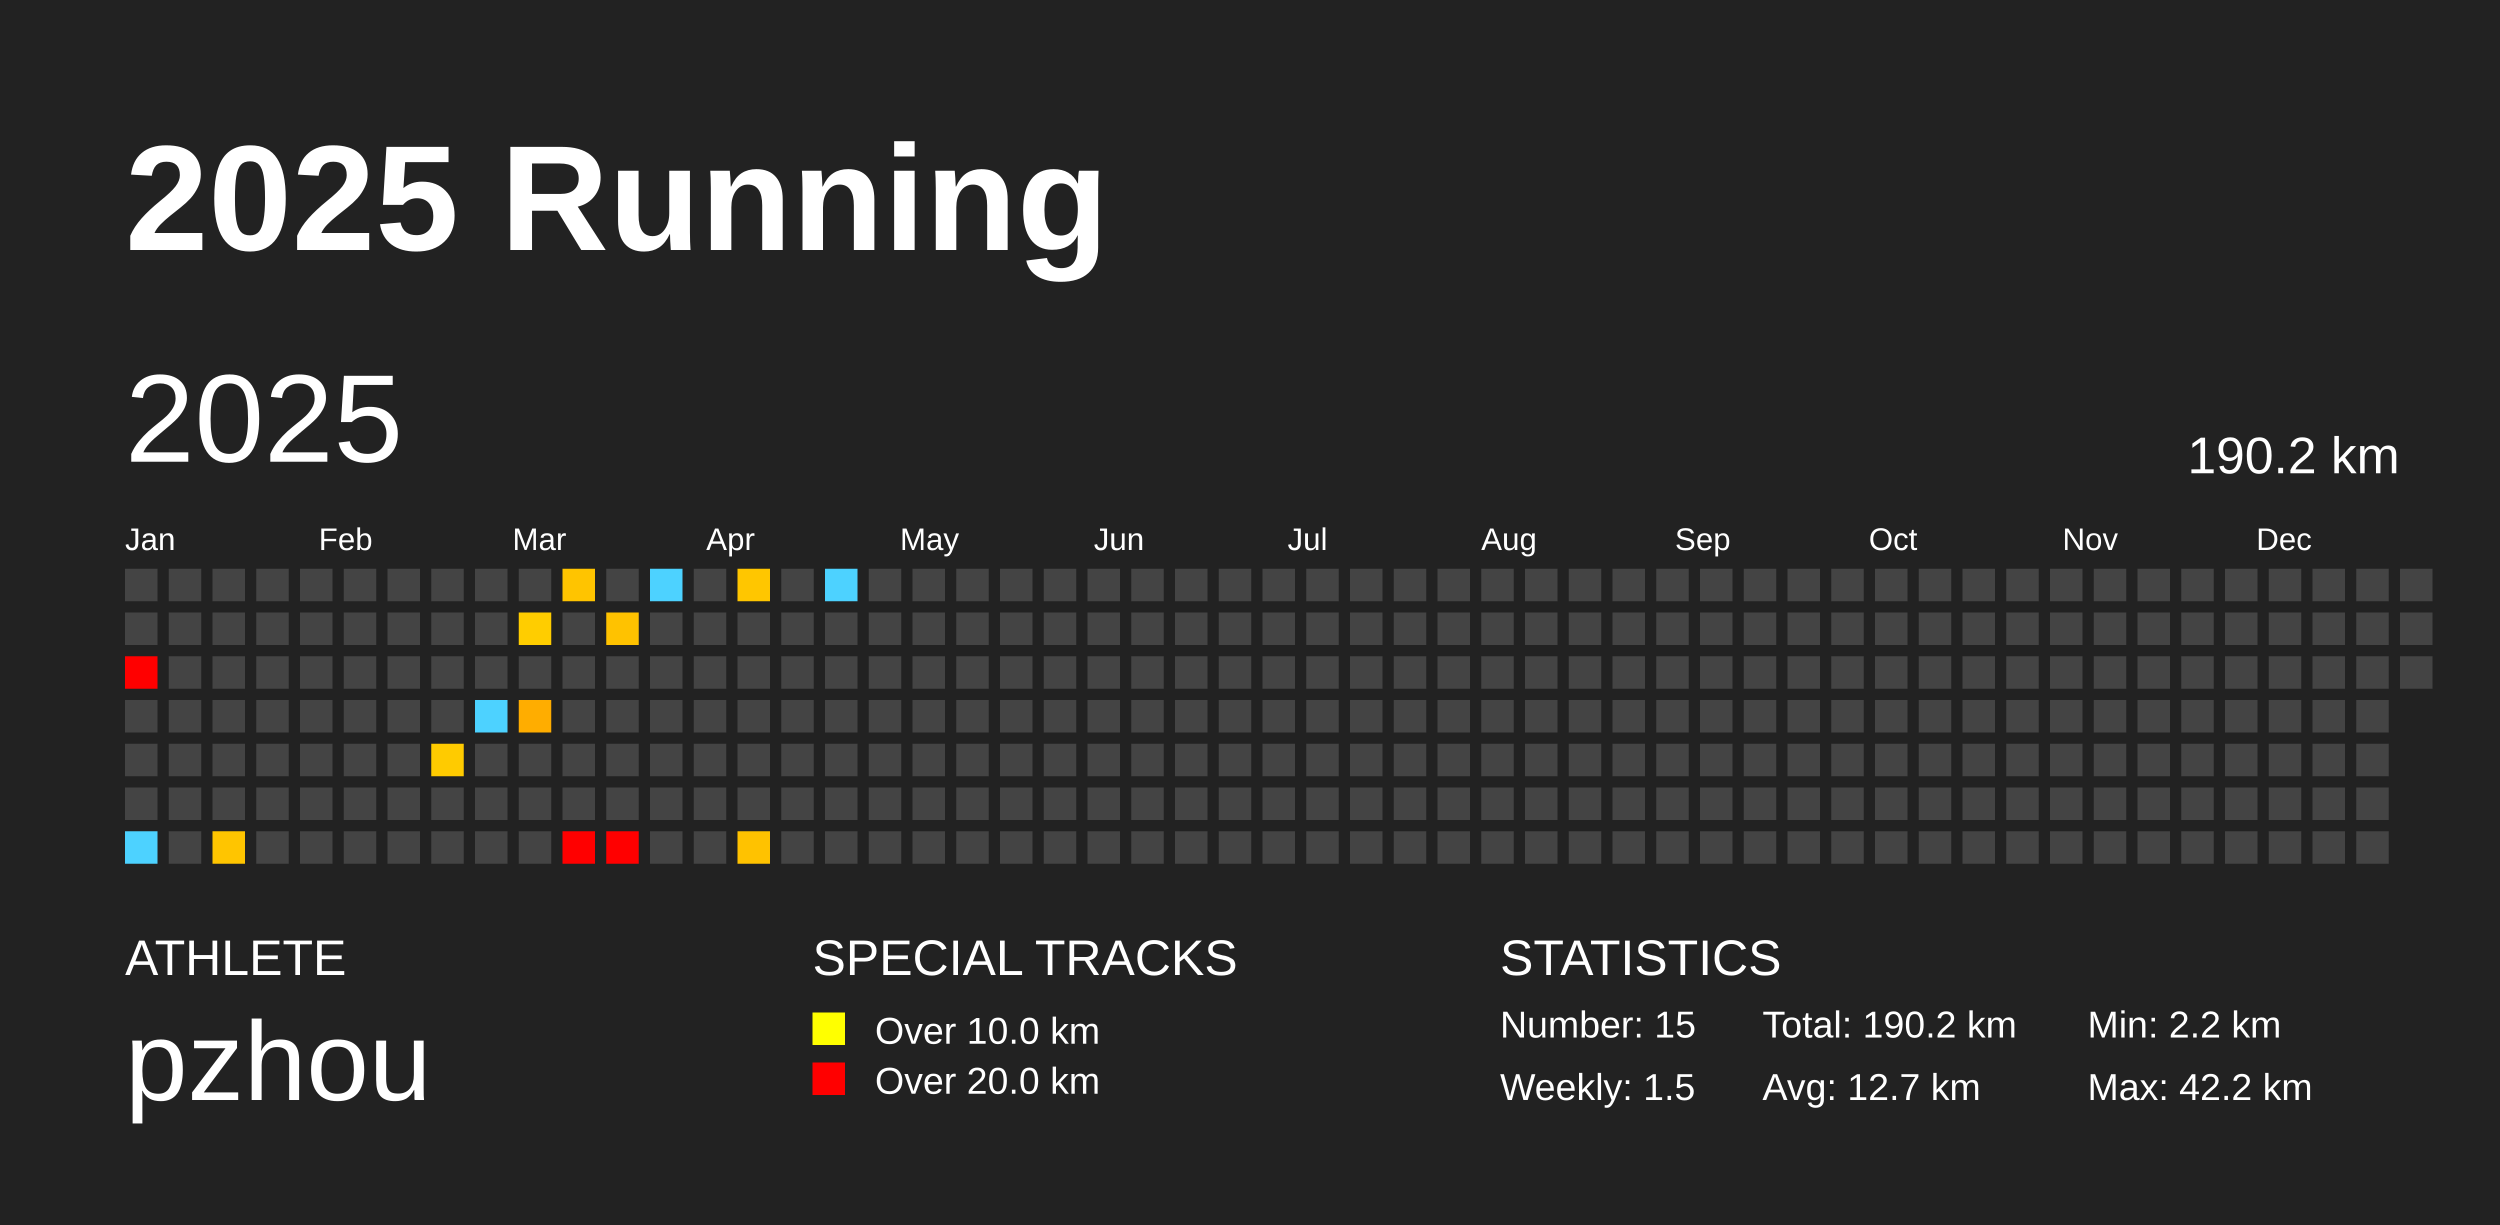
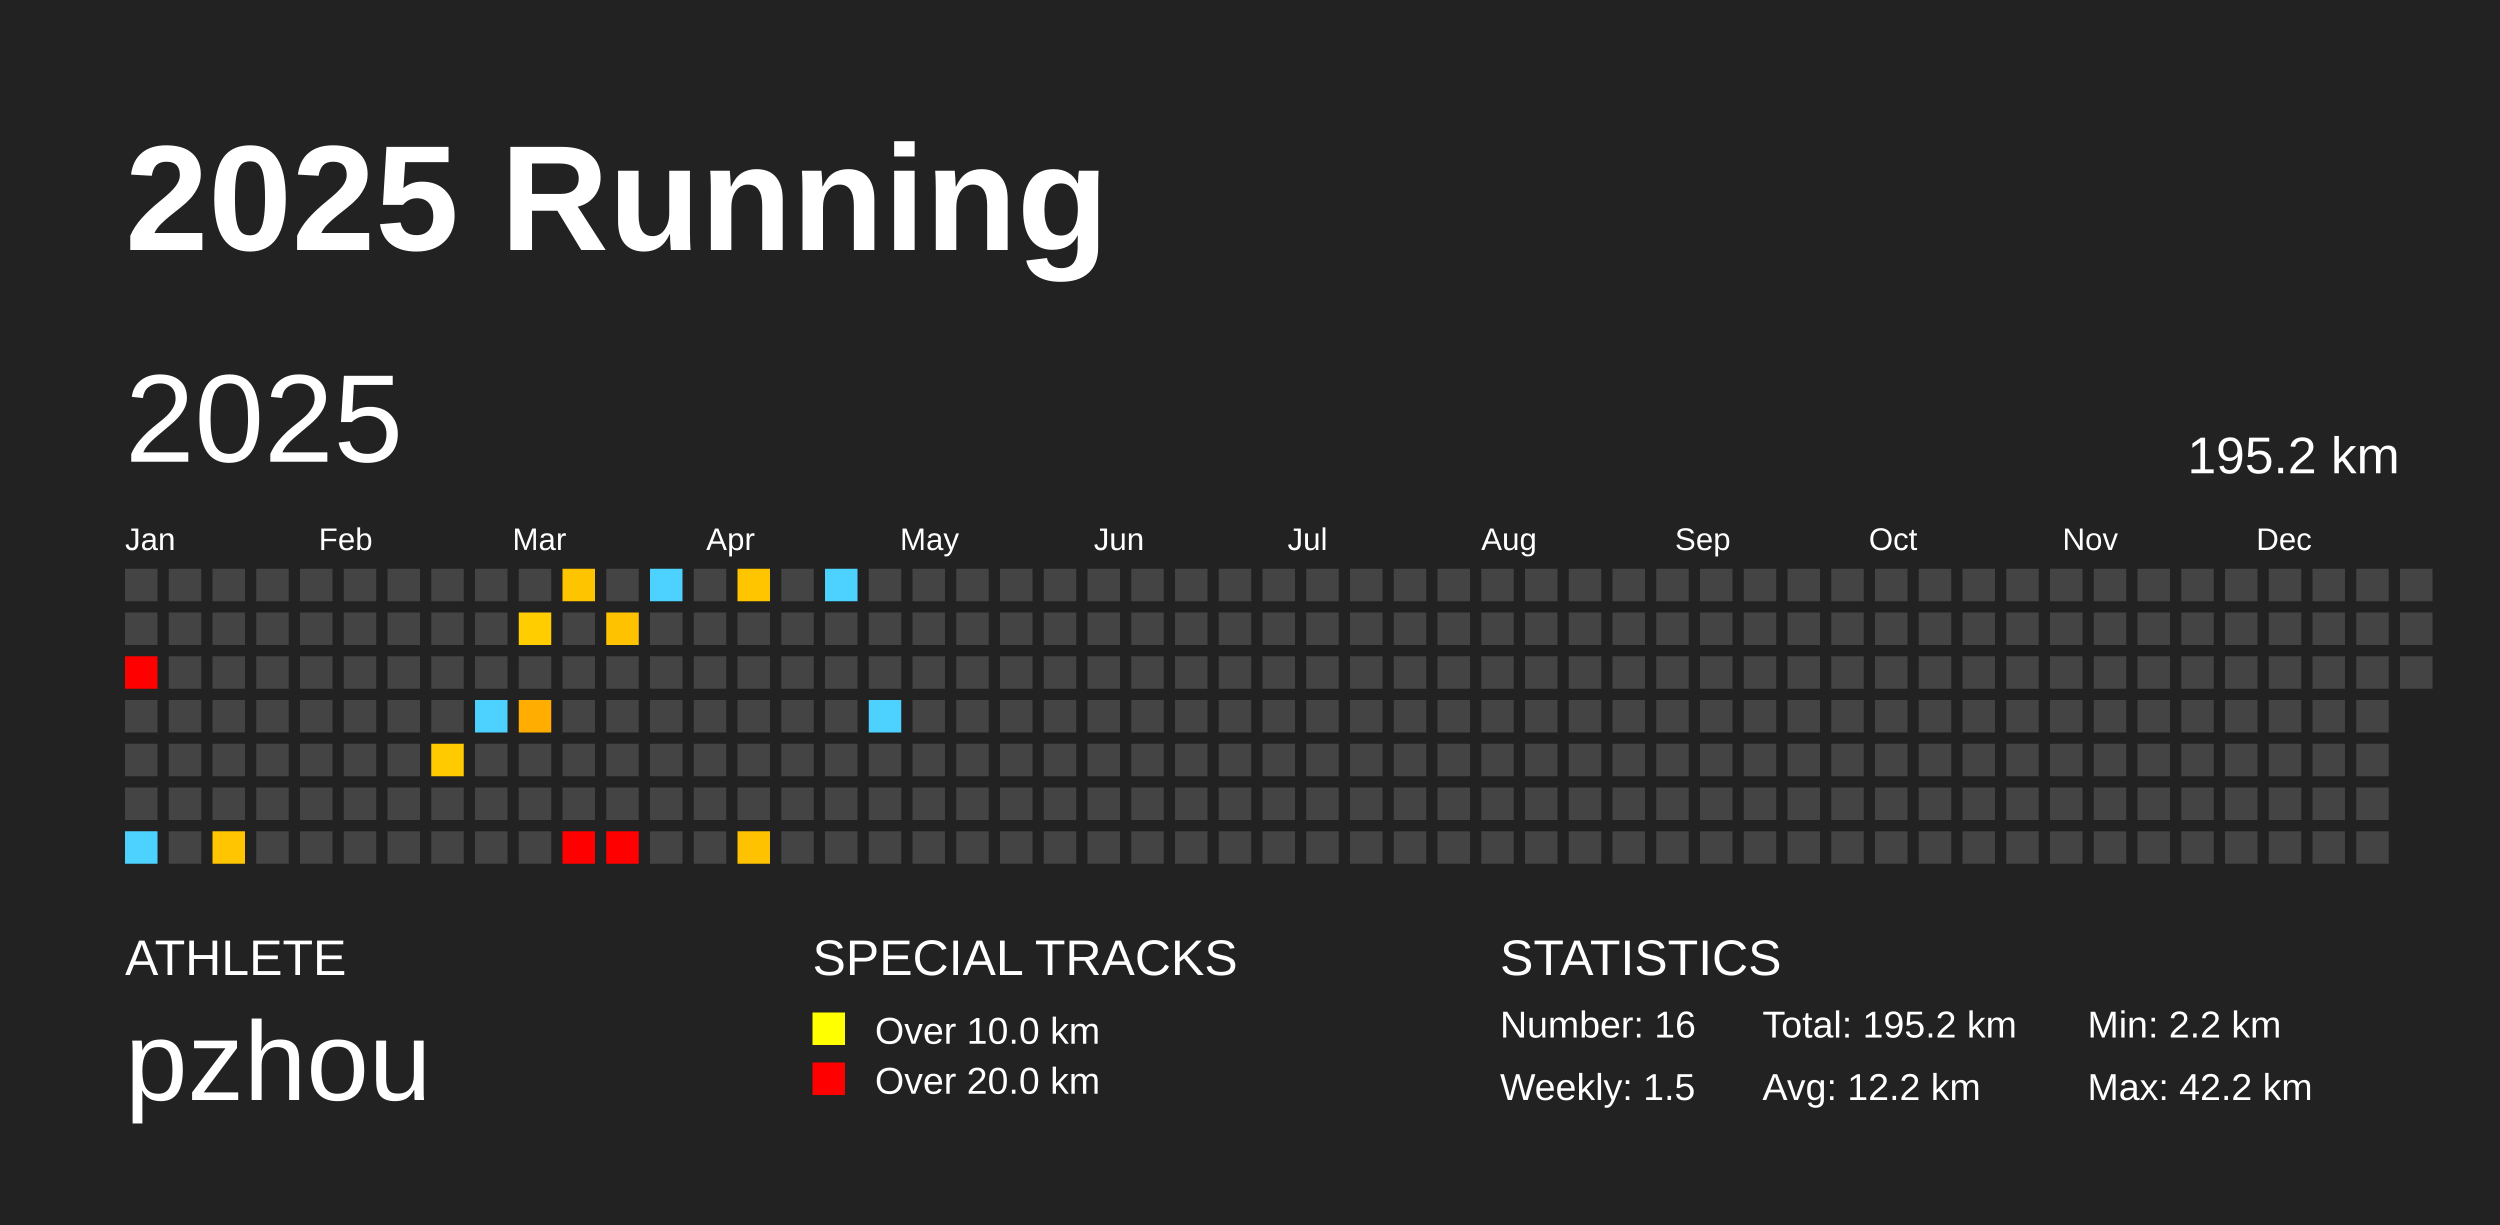
<svg xmlns="http://www.w3.org/2000/svg" baseProfile="full" height="98mm" version="1.1" viewBox="0,0,200,98" width="200mm">
  <defs />
  <rect fill="#222222" height="98" width="200" x="0" y="0" />
  <text fill="#FFFFFF" style="font-size:12px; font-family:Arial; font-weight:bold;" x="10" y="20">2025 Running</text>
  <text fill="#FFFFFF" style="font-size:4px; font-family:Arial" x="10" y="78">ATHLETE</text>
  <text fill="#FFFFFF" style="font-size:9px; font-family:Arial" x="10" y="88">pzhou</text>
  <text fill="#FFFFFF" style="font-size:4px; font-family:Arial" x="65" y="78">SPECIAL TRACKS</text>
  <rect fill="yellow" height="2.6" width="2.6" x="65" y="81" />
  <text fill="#FFFFFF" style="font-size:3px; font-family:Arial" x="70" y="83.5">Over 10.0 km</text>
  <rect fill="red" height="2.6" width="2.6" x="65" y="85" />
  <text fill="#FFFFFF" style="font-size:3px; font-family:Arial" x="70" y="87.5">Over 20.0 km</text>
  <text fill="#FFFFFF" style="font-size:4px; font-family:Arial" x="120" y="78">STATISTICS</text>
-   <text fill="#FFFFFF" style="font-size:3px; font-family:Arial" x="120" y="83">Number: 15</text>
+   <text fill="#FFFFFF" style="font-size:3px; font-family:Arial" x="120" y="83">Number: 16</text>
  <text fill="#FFFFFF" style="font-size:3px; font-family:Arial" x="120" y="88">Weekly: 1.5</text>
-   <text fill="#FFFFFF" style="font-size:3px; font-family:Arial" x="141" y="83">Total: 190.2 km</text>
-   <text fill="#FFFFFF" style="font-size:3px; font-family:Arial" x="141" y="88">Avg: 12.7 km</text>
+   <text fill="#FFFFFF" style="font-size:3px; font-family:Arial" x="141" y="83">Total: 195.2 km</text>
+   <text fill="#FFFFFF" style="font-size:3px; font-family:Arial" x="141" y="88">Avg: 12.2 km</text>
  <text fill="#FFFFFF" style="font-size:3px; font-family:Arial" x="167" y="83">Min: 2.2 km</text>
  <text fill="#FFFFFF" style="font-size:3px; font-family:Arial" x="167" y="88">Max: 42.2 km</text>
  <text dominant-baseline="hanging" fill="#FFFFFF" style="font-size:10.0px; font-family:Arial;" x="10" y="30">2025</text>
-   <text dominant-baseline="hanging" fill="#FFFFFF" style="font-size:4.125px; font-family:Arial;" x="175" y="35">190.2 km</text>
+   <text dominant-baseline="hanging" fill="#FFFFFF" style="font-size:4.125px; font-family:Arial;" x="175" y="35">195.2 km</text>
  <text fill="#FFFFFF" style="font-size:2.5px; font-family:Arial" x="10.0" y="44">Jan</text>
  <text fill="#FFFFFF" style="font-size:2.5px; font-family:Arial" x="25.5" y="44">Feb</text>
  <text fill="#FFFFFF" style="font-size:2.5px; font-family:Arial" x="41.0" y="44">Mar</text>
  <text fill="#FFFFFF" style="font-size:2.5px; font-family:Arial" x="56.5" y="44">Apr</text>
  <text fill="#FFFFFF" style="font-size:2.5px; font-family:Arial" x="72.0" y="44">May</text>
  <text fill="#FFFFFF" style="font-size:2.5px; font-family:Arial" x="87.5" y="44">Jun</text>
  <text fill="#FFFFFF" style="font-size:2.5px; font-family:Arial" x="103.0" y="44">Jul</text>
  <text fill="#FFFFFF" style="font-size:2.5px; font-family:Arial" x="118.5" y="44">Aug</text>
  <text fill="#FFFFFF" style="font-size:2.5px; font-family:Arial" x="134.0" y="44">Sep</text>
  <text fill="#FFFFFF" style="font-size:2.5px; font-family:Arial" x="149.5" y="44">Oct</text>
  <text fill="#FFFFFF" style="font-size:2.5px; font-family:Arial" x="165.0" y="44">Nov</text>
  <text fill="#FFFFFF" style="font-size:2.5px; font-family:Arial" x="180.5" y="44">Dec</text>
  <rect fill="#444444" height="2.6" width="2.6" x="10.0" y="45.5" />
  <rect fill="#444444" height="2.6" width="2.6" x="10.0" y="49.0" />
  <rect fill="red" height="2.6" width="2.6" x="10.0" y="52.5" />
  <rect fill="#444444" height="2.6" width="2.6" x="10.0" y="56.0" />
  <rect fill="#444444" height="2.6" width="2.6" x="10.0" y="59.5" />
  <rect fill="#444444" height="2.6" width="2.6" x="10.0" y="63.0" />
  <rect fill="#4dd2ff" height="2.6" width="2.6" x="10.0" y="66.5" />
  <rect fill="#444444" height="2.6" width="2.6" x="13.5" y="45.5" />
  <rect fill="#444444" height="2.6" width="2.6" x="13.5" y="49.0" />
  <rect fill="#444444" height="2.6" width="2.6" x="13.5" y="52.5" />
  <rect fill="#444444" height="2.6" width="2.6" x="13.5" y="56.0" />
  <rect fill="#444444" height="2.6" width="2.6" x="13.5" y="59.5" />
  <rect fill="#444444" height="2.6" width="2.6" x="13.5" y="63.0" />
  <rect fill="#444444" height="2.6" width="2.6" x="13.5" y="66.5" />
  <rect fill="#444444" height="2.6" width="2.6" x="17.0" y="45.5" />
  <rect fill="#444444" height="2.6" width="2.6" x="17.0" y="49.0" />
  <rect fill="#444444" height="2.6" width="2.6" x="17.0" y="52.5" />
  <rect fill="#444444" height="2.6" width="2.6" x="17.0" y="56.0" />
  <rect fill="#444444" height="2.6" width="2.6" x="17.0" y="59.5" />
  <rect fill="#444444" height="2.6" width="2.6" x="17.0" y="63.0" />
  <rect fill="#ffc500" height="2.6" width="2.6" x="17.0" y="66.5" />
  <rect fill="#444444" height="2.6" width="2.6" x="20.5" y="45.5" />
  <rect fill="#444444" height="2.6" width="2.6" x="20.5" y="49.0" />
  <rect fill="#444444" height="2.6" width="2.6" x="20.5" y="52.5" />
  <rect fill="#444444" height="2.6" width="2.6" x="20.5" y="56.0" />
  <rect fill="#444444" height="2.6" width="2.6" x="20.5" y="59.5" />
  <rect fill="#444444" height="2.6" width="2.6" x="20.5" y="63.0" />
  <rect fill="#444444" height="2.6" width="2.6" x="20.5" y="66.5" />
  <rect fill="#444444" height="2.6" width="2.6" x="24.0" y="45.5" />
  <rect fill="#444444" height="2.6" width="2.6" x="24.0" y="49.0" />
  <rect fill="#444444" height="2.6" width="2.6" x="24.0" y="52.5" />
  <rect fill="#444444" height="2.6" width="2.6" x="24.0" y="56.0" />
  <rect fill="#444444" height="2.6" width="2.6" x="24.0" y="59.5" />
  <rect fill="#444444" height="2.6" width="2.6" x="24.0" y="63.0" />
  <rect fill="#444444" height="2.6" width="2.6" x="24.0" y="66.5" />
  <rect fill="#444444" height="2.6" width="2.6" x="27.5" y="45.5" />
  <rect fill="#444444" height="2.6" width="2.6" x="27.5" y="49.0" />
  <rect fill="#444444" height="2.6" width="2.6" x="27.5" y="52.5" />
  <rect fill="#444444" height="2.6" width="2.6" x="27.5" y="56.0" />
  <rect fill="#444444" height="2.6" width="2.6" x="27.5" y="59.5" />
  <rect fill="#444444" height="2.6" width="2.6" x="27.5" y="63.0" />
  <rect fill="#444444" height="2.6" width="2.6" x="27.5" y="66.5" />
  <rect fill="#444444" height="2.6" width="2.6" x="31.0" y="45.5" />
  <rect fill="#444444" height="2.6" width="2.6" x="31.0" y="49.0" />
  <rect fill="#444444" height="2.6" width="2.6" x="31.0" y="52.5" />
  <rect fill="#444444" height="2.6" width="2.6" x="31.0" y="56.0" />
  <rect fill="#444444" height="2.6" width="2.6" x="31.0" y="59.5" />
  <rect fill="#444444" height="2.6" width="2.6" x="31.0" y="63.0" />
  <rect fill="#444444" height="2.6" width="2.6" x="31.0" y="66.5" />
  <rect fill="#444444" height="2.6" width="2.6" x="34.5" y="45.5" />
  <rect fill="#444444" height="2.6" width="2.6" x="34.5" y="49.0" />
  <rect fill="#444444" height="2.6" width="2.6" x="34.5" y="52.5" />
  <rect fill="#444444" height="2.6" width="2.6" x="34.5" y="56.0" />
  <rect fill="#ffcb00" height="2.6" width="2.6" x="34.5" y="59.5" />
  <rect fill="#444444" height="2.6" width="2.6" x="34.5" y="63.0" />
  <rect fill="#444444" height="2.6" width="2.6" x="34.5" y="66.5" />
  <rect fill="#444444" height="2.6" width="2.6" x="38.0" y="45.5" />
  <rect fill="#444444" height="2.6" width="2.6" x="38.0" y="49.0" />
  <rect fill="#444444" height="2.6" width="2.6" x="38.0" y="52.5" />
  <rect fill="#4dd2ff" height="2.6" width="2.6" x="38.0" y="56.0" />
  <rect fill="#444444" height="2.6" width="2.6" x="38.0" y="59.5" />
  <rect fill="#444444" height="2.6" width="2.6" x="38.0" y="63.0" />
  <rect fill="#444444" height="2.6" width="2.6" x="38.0" y="66.5" />
  <rect fill="#444444" height="2.6" width="2.6" x="41.5" y="45.5" />
  <rect fill="#ffcd00" height="2.6" width="2.6" x="41.5" y="49.0" />
  <rect fill="#444444" height="2.6" width="2.6" x="41.5" y="52.5" />
  <rect fill="#ffad00" height="2.6" width="2.6" x="41.5" y="56.0" />
  <rect fill="#444444" height="2.6" width="2.6" x="41.5" y="59.5" />
  <rect fill="#444444" height="2.6" width="2.6" x="41.5" y="63.0" />
  <rect fill="#444444" height="2.6" width="2.6" x="41.5" y="66.5" />
  <rect fill="#ffc400" height="2.6" width="2.6" x="45.0" y="45.5" />
  <rect fill="#444444" height="2.6" width="2.6" x="45.0" y="49.0" />
  <rect fill="#444444" height="2.6" width="2.6" x="45.0" y="52.5" />
  <rect fill="#444444" height="2.6" width="2.6" x="45.0" y="56.0" />
  <rect fill="#444444" height="2.6" width="2.6" x="45.0" y="59.5" />
  <rect fill="#444444" height="2.6" width="2.6" x="45.0" y="63.0" />
  <rect fill="red" height="2.6" width="2.6" x="45.0" y="66.5" />
  <rect fill="#444444" height="2.6" width="2.6" x="48.5" y="45.5" />
  <rect fill="#ffc200" height="2.6" width="2.6" x="48.5" y="49.0" />
  <rect fill="#444444" height="2.6" width="2.6" x="48.5" y="52.5" />
  <rect fill="#444444" height="2.6" width="2.6" x="48.5" y="56.0" />
  <rect fill="#444444" height="2.6" width="2.6" x="48.5" y="59.5" />
  <rect fill="#444444" height="2.6" width="2.6" x="48.5" y="63.0" />
  <rect fill="red" height="2.6" width="2.6" x="48.5" y="66.5" />
  <rect fill="#4dd2ff" height="2.6" width="2.6" x="52.0" y="45.5" />
  <rect fill="#444444" height="2.6" width="2.6" x="52.0" y="49.0" />
  <rect fill="#444444" height="2.6" width="2.6" x="52.0" y="52.5" />
  <rect fill="#444444" height="2.6" width="2.6" x="52.0" y="56.0" />
  <rect fill="#444444" height="2.6" width="2.6" x="52.0" y="59.5" />
  <rect fill="#444444" height="2.6" width="2.6" x="52.0" y="63.0" />
  <rect fill="#444444" height="2.6" width="2.6" x="52.0" y="66.5" />
  <rect fill="#444444" height="2.6" width="2.6" x="55.5" y="45.5" />
  <rect fill="#444444" height="2.6" width="2.6" x="55.5" y="49.0" />
  <rect fill="#444444" height="2.6" width="2.6" x="55.5" y="52.5" />
  <rect fill="#444444" height="2.6" width="2.6" x="55.5" y="56.0" />
  <rect fill="#444444" height="2.6" width="2.6" x="55.5" y="59.5" />
  <rect fill="#444444" height="2.6" width="2.6" x="55.5" y="63.0" />
  <rect fill="#444444" height="2.6" width="2.6" x="55.5" y="66.5" />
  <rect fill="#ffc600" height="2.6" width="2.6" x="59.0" y="45.5" />
  <rect fill="#444444" height="2.6" width="2.6" x="59.0" y="49.0" />
  <rect fill="#444444" height="2.6" width="2.6" x="59.0" y="52.5" />
  <rect fill="#444444" height="2.6" width="2.6" x="59.0" y="56.0" />
  <rect fill="#444444" height="2.6" width="2.6" x="59.0" y="59.5" />
  <rect fill="#444444" height="2.6" width="2.6" x="59.0" y="63.0" />
  <rect fill="#ffc200" height="2.6" width="2.6" x="59.0" y="66.5" />
  <rect fill="#444444" height="2.6" width="2.6" x="62.5" y="45.5" />
  <rect fill="#444444" height="2.6" width="2.6" x="62.5" y="49.0" />
  <rect fill="#444444" height="2.6" width="2.6" x="62.5" y="52.5" />
  <rect fill="#444444" height="2.6" width="2.6" x="62.5" y="56.0" />
  <rect fill="#444444" height="2.6" width="2.6" x="62.5" y="59.5" />
  <rect fill="#444444" height="2.6" width="2.6" x="62.5" y="63.0" />
  <rect fill="#444444" height="2.6" width="2.6" x="62.5" y="66.5" />
  <rect fill="#4dd2ff" height="2.6" width="2.6" x="66.0" y="45.5" />
  <rect fill="#444444" height="2.6" width="2.6" x="66.0" y="49.0" />
  <rect fill="#444444" height="2.6" width="2.6" x="66.0" y="52.5" />
  <rect fill="#444444" height="2.6" width="2.6" x="66.0" y="56.0" />
  <rect fill="#444444" height="2.6" width="2.6" x="66.0" y="59.5" />
  <rect fill="#444444" height="2.6" width="2.6" x="66.0" y="63.0" />
  <rect fill="#444444" height="2.6" width="2.6" x="66.0" y="66.5" />
  <rect fill="#444444" height="2.6" width="2.6" x="69.5" y="45.5" />
  <rect fill="#444444" height="2.6" width="2.6" x="69.5" y="49.0" />
  <rect fill="#444444" height="2.6" width="2.6" x="69.5" y="52.5" />
-   <rect fill="#444444" height="2.6" width="2.6" x="69.5" y="56.0" />
+   <rect fill="#4dd2ff" height="2.6" width="2.6" x="69.5" y="56.0" />
  <rect fill="#444444" height="2.6" width="2.6" x="69.5" y="59.5" />
  <rect fill="#444444" height="2.6" width="2.6" x="69.5" y="63.0" />
  <rect fill="#444444" height="2.6" width="2.6" x="69.5" y="66.5" />
  <rect fill="#444444" height="2.6" width="2.6" x="73.0" y="45.5" />
  <rect fill="#444444" height="2.6" width="2.6" x="73.0" y="49.0" />
  <rect fill="#444444" height="2.6" width="2.6" x="73.0" y="52.5" />
  <rect fill="#444444" height="2.6" width="2.6" x="73.0" y="56.0" />
  <rect fill="#444444" height="2.6" width="2.6" x="73.0" y="59.5" />
  <rect fill="#444444" height="2.6" width="2.6" x="73.0" y="63.0" />
  <rect fill="#444444" height="2.6" width="2.6" x="73.0" y="66.5" />
  <rect fill="#444444" height="2.6" width="2.6" x="76.5" y="45.5" />
  <rect fill="#444444" height="2.6" width="2.6" x="76.5" y="49.0" />
  <rect fill="#444444" height="2.6" width="2.6" x="76.5" y="52.5" />
  <rect fill="#444444" height="2.6" width="2.6" x="76.5" y="56.0" />
  <rect fill="#444444" height="2.6" width="2.6" x="76.5" y="59.5" />
  <rect fill="#444444" height="2.6" width="2.6" x="76.5" y="63.0" />
  <rect fill="#444444" height="2.6" width="2.6" x="76.5" y="66.5" />
  <rect fill="#444444" height="2.6" width="2.6" x="80.0" y="45.5" />
  <rect fill="#444444" height="2.6" width="2.6" x="80.0" y="49.0" />
  <rect fill="#444444" height="2.6" width="2.6" x="80.0" y="52.5" />
  <rect fill="#444444" height="2.6" width="2.6" x="80.0" y="56.0" />
  <rect fill="#444444" height="2.6" width="2.6" x="80.0" y="59.5" />
  <rect fill="#444444" height="2.6" width="2.6" x="80.0" y="63.0" />
  <rect fill="#444444" height="2.6" width="2.6" x="80.0" y="66.5" />
  <rect fill="#444444" height="2.6" width="2.6" x="83.5" y="45.5" />
  <rect fill="#444444" height="2.6" width="2.6" x="83.5" y="49.0" />
  <rect fill="#444444" height="2.6" width="2.6" x="83.5" y="52.5" />
  <rect fill="#444444" height="2.6" width="2.6" x="83.5" y="56.0" />
  <rect fill="#444444" height="2.6" width="2.6" x="83.5" y="59.5" />
  <rect fill="#444444" height="2.6" width="2.6" x="83.5" y="63.0" />
  <rect fill="#444444" height="2.6" width="2.6" x="83.5" y="66.5" />
  <rect fill="#444444" height="2.6" width="2.6" x="87.0" y="45.5" />
  <rect fill="#444444" height="2.6" width="2.6" x="87.0" y="49.0" />
  <rect fill="#444444" height="2.6" width="2.6" x="87.0" y="52.5" />
  <rect fill="#444444" height="2.6" width="2.6" x="87.0" y="56.0" />
  <rect fill="#444444" height="2.6" width="2.6" x="87.0" y="59.5" />
  <rect fill="#444444" height="2.6" width="2.6" x="87.0" y="63.0" />
  <rect fill="#444444" height="2.6" width="2.6" x="87.0" y="66.5" />
  <rect fill="#444444" height="2.6" width="2.6" x="90.5" y="45.5" />
  <rect fill="#444444" height="2.6" width="2.6" x="90.5" y="49.0" />
  <rect fill="#444444" height="2.6" width="2.6" x="90.5" y="52.5" />
  <rect fill="#444444" height="2.6" width="2.6" x="90.5" y="56.0" />
  <rect fill="#444444" height="2.6" width="2.6" x="90.5" y="59.5" />
  <rect fill="#444444" height="2.6" width="2.6" x="90.5" y="63.0" />
  <rect fill="#444444" height="2.6" width="2.6" x="90.5" y="66.5" />
  <rect fill="#444444" height="2.6" width="2.6" x="94.0" y="45.5" />
  <rect fill="#444444" height="2.6" width="2.6" x="94.0" y="49.0" />
  <rect fill="#444444" height="2.6" width="2.6" x="94.0" y="52.5" />
  <rect fill="#444444" height="2.6" width="2.6" x="94.0" y="56.0" />
  <rect fill="#444444" height="2.6" width="2.6" x="94.0" y="59.5" />
  <rect fill="#444444" height="2.6" width="2.6" x="94.0" y="63.0" />
  <rect fill="#444444" height="2.6" width="2.6" x="94.0" y="66.5" />
  <rect fill="#444444" height="2.6" width="2.6" x="97.5" y="45.5" />
  <rect fill="#444444" height="2.6" width="2.6" x="97.5" y="49.0" />
  <rect fill="#444444" height="2.6" width="2.6" x="97.5" y="52.5" />
  <rect fill="#444444" height="2.6" width="2.6" x="97.5" y="56.0" />
  <rect fill="#444444" height="2.6" width="2.6" x="97.5" y="59.5" />
  <rect fill="#444444" height="2.6" width="2.6" x="97.5" y="63.0" />
  <rect fill="#444444" height="2.6" width="2.6" x="97.5" y="66.5" />
  <rect fill="#444444" height="2.6" width="2.6" x="101.0" y="45.5" />
  <rect fill="#444444" height="2.6" width="2.6" x="101.0" y="49.0" />
  <rect fill="#444444" height="2.6" width="2.6" x="101.0" y="52.5" />
  <rect fill="#444444" height="2.6" width="2.6" x="101.0" y="56.0" />
  <rect fill="#444444" height="2.6" width="2.6" x="101.0" y="59.5" />
  <rect fill="#444444" height="2.6" width="2.6" x="101.0" y="63.0" />
  <rect fill="#444444" height="2.6" width="2.6" x="101.0" y="66.5" />
  <rect fill="#444444" height="2.6" width="2.6" x="104.5" y="45.5" />
  <rect fill="#444444" height="2.6" width="2.6" x="104.5" y="49.0" />
  <rect fill="#444444" height="2.6" width="2.6" x="104.5" y="52.5" />
  <rect fill="#444444" height="2.6" width="2.6" x="104.5" y="56.0" />
  <rect fill="#444444" height="2.6" width="2.6" x="104.5" y="59.5" />
  <rect fill="#444444" height="2.6" width="2.6" x="104.5" y="63.0" />
  <rect fill="#444444" height="2.6" width="2.6" x="104.5" y="66.5" />
  <rect fill="#444444" height="2.6" width="2.6" x="108.0" y="45.5" />
  <rect fill="#444444" height="2.6" width="2.6" x="108.0" y="49.0" />
  <rect fill="#444444" height="2.6" width="2.6" x="108.0" y="52.5" />
  <rect fill="#444444" height="2.6" width="2.6" x="108.0" y="56.0" />
  <rect fill="#444444" height="2.6" width="2.6" x="108.0" y="59.5" />
  <rect fill="#444444" height="2.6" width="2.6" x="108.0" y="63.0" />
  <rect fill="#444444" height="2.6" width="2.6" x="108.0" y="66.5" />
  <rect fill="#444444" height="2.6" width="2.6" x="111.5" y="45.5" />
  <rect fill="#444444" height="2.6" width="2.6" x="111.5" y="49.0" />
  <rect fill="#444444" height="2.6" width="2.6" x="111.5" y="52.5" />
  <rect fill="#444444" height="2.6" width="2.6" x="111.5" y="56.0" />
  <rect fill="#444444" height="2.6" width="2.6" x="111.5" y="59.5" />
  <rect fill="#444444" height="2.6" width="2.6" x="111.5" y="63.0" />
  <rect fill="#444444" height="2.6" width="2.6" x="111.5" y="66.5" />
  <rect fill="#444444" height="2.6" width="2.6" x="115.0" y="45.5" />
  <rect fill="#444444" height="2.6" width="2.6" x="115.0" y="49.0" />
  <rect fill="#444444" height="2.6" width="2.6" x="115.0" y="52.5" />
  <rect fill="#444444" height="2.6" width="2.6" x="115.0" y="56.0" />
  <rect fill="#444444" height="2.6" width="2.6" x="115.0" y="59.5" />
  <rect fill="#444444" height="2.6" width="2.6" x="115.0" y="63.0" />
  <rect fill="#444444" height="2.6" width="2.6" x="115.0" y="66.5" />
  <rect fill="#444444" height="2.6" width="2.6" x="118.5" y="45.5" />
  <rect fill="#444444" height="2.6" width="2.6" x="118.5" y="49.0" />
  <rect fill="#444444" height="2.6" width="2.6" x="118.5" y="52.5" />
  <rect fill="#444444" height="2.6" width="2.6" x="118.5" y="56.0" />
  <rect fill="#444444" height="2.6" width="2.6" x="118.5" y="59.5" />
  <rect fill="#444444" height="2.6" width="2.6" x="118.5" y="63.0" />
  <rect fill="#444444" height="2.6" width="2.6" x="118.5" y="66.5" />
  <rect fill="#444444" height="2.6" width="2.6" x="122.0" y="45.5" />
  <rect fill="#444444" height="2.6" width="2.6" x="122.0" y="49.0" />
  <rect fill="#444444" height="2.6" width="2.6" x="122.0" y="52.5" />
  <rect fill="#444444" height="2.6" width="2.6" x="122.0" y="56.0" />
  <rect fill="#444444" height="2.6" width="2.6" x="122.0" y="59.5" />
  <rect fill="#444444" height="2.6" width="2.6" x="122.0" y="63.0" />
  <rect fill="#444444" height="2.6" width="2.6" x="122.0" y="66.5" />
  <rect fill="#444444" height="2.6" width="2.6" x="125.5" y="45.5" />
  <rect fill="#444444" height="2.6" width="2.6" x="125.5" y="49.0" />
  <rect fill="#444444" height="2.6" width="2.6" x="125.5" y="52.5" />
  <rect fill="#444444" height="2.6" width="2.6" x="125.5" y="56.0" />
  <rect fill="#444444" height="2.6" width="2.6" x="125.5" y="59.5" />
  <rect fill="#444444" height="2.6" width="2.6" x="125.5" y="63.0" />
  <rect fill="#444444" height="2.6" width="2.6" x="125.5" y="66.5" />
  <rect fill="#444444" height="2.6" width="2.6" x="129.0" y="45.5" />
  <rect fill="#444444" height="2.6" width="2.6" x="129.0" y="49.0" />
  <rect fill="#444444" height="2.6" width="2.6" x="129.0" y="52.5" />
  <rect fill="#444444" height="2.6" width="2.6" x="129.0" y="56.0" />
  <rect fill="#444444" height="2.6" width="2.6" x="129.0" y="59.5" />
  <rect fill="#444444" height="2.6" width="2.6" x="129.0" y="63.0" />
  <rect fill="#444444" height="2.6" width="2.6" x="129.0" y="66.5" />
  <rect fill="#444444" height="2.6" width="2.6" x="132.5" y="45.5" />
  <rect fill="#444444" height="2.6" width="2.6" x="132.5" y="49.0" />
  <rect fill="#444444" height="2.6" width="2.6" x="132.5" y="52.5" />
  <rect fill="#444444" height="2.6" width="2.6" x="132.5" y="56.0" />
  <rect fill="#444444" height="2.6" width="2.6" x="132.5" y="59.5" />
  <rect fill="#444444" height="2.6" width="2.6" x="132.5" y="63.0" />
  <rect fill="#444444" height="2.6" width="2.6" x="132.5" y="66.5" />
  <rect fill="#444444" height="2.6" width="2.6" x="136.0" y="45.5" />
  <rect fill="#444444" height="2.6" width="2.6" x="136.0" y="49.0" />
  <rect fill="#444444" height="2.6" width="2.6" x="136.0" y="52.5" />
  <rect fill="#444444" height="2.6" width="2.6" x="136.0" y="56.0" />
  <rect fill="#444444" height="2.6" width="2.6" x="136.0" y="59.5" />
  <rect fill="#444444" height="2.6" width="2.6" x="136.0" y="63.0" />
  <rect fill="#444444" height="2.6" width="2.6" x="136.0" y="66.5" />
  <rect fill="#444444" height="2.6" width="2.6" x="139.5" y="45.5" />
  <rect fill="#444444" height="2.6" width="2.6" x="139.5" y="49.0" />
  <rect fill="#444444" height="2.6" width="2.6" x="139.5" y="52.5" />
  <rect fill="#444444" height="2.6" width="2.6" x="139.5" y="56.0" />
  <rect fill="#444444" height="2.6" width="2.6" x="139.5" y="59.5" />
  <rect fill="#444444" height="2.6" width="2.6" x="139.5" y="63.0" />
  <rect fill="#444444" height="2.6" width="2.6" x="139.5" y="66.5" />
  <rect fill="#444444" height="2.6" width="2.6" x="143.0" y="45.5" />
  <rect fill="#444444" height="2.6" width="2.6" x="143.0" y="49.0" />
  <rect fill="#444444" height="2.6" width="2.6" x="143.0" y="52.5" />
  <rect fill="#444444" height="2.6" width="2.6" x="143.0" y="56.0" />
  <rect fill="#444444" height="2.6" width="2.6" x="143.0" y="59.5" />
  <rect fill="#444444" height="2.6" width="2.6" x="143.0" y="63.0" />
  <rect fill="#444444" height="2.6" width="2.6" x="143.0" y="66.5" />
  <rect fill="#444444" height="2.6" width="2.6" x="146.5" y="45.5" />
  <rect fill="#444444" height="2.6" width="2.6" x="146.5" y="49.0" />
  <rect fill="#444444" height="2.6" width="2.6" x="146.5" y="52.5" />
  <rect fill="#444444" height="2.6" width="2.6" x="146.5" y="56.0" />
  <rect fill="#444444" height="2.6" width="2.6" x="146.5" y="59.5" />
  <rect fill="#444444" height="2.6" width="2.6" x="146.5" y="63.0" />
  <rect fill="#444444" height="2.6" width="2.6" x="146.5" y="66.5" />
  <rect fill="#444444" height="2.6" width="2.6" x="150.0" y="45.5" />
  <rect fill="#444444" height="2.6" width="2.6" x="150.0" y="49.0" />
  <rect fill="#444444" height="2.6" width="2.6" x="150.0" y="52.5" />
  <rect fill="#444444" height="2.6" width="2.6" x="150.0" y="56.0" />
  <rect fill="#444444" height="2.6" width="2.6" x="150.0" y="59.5" />
  <rect fill="#444444" height="2.6" width="2.6" x="150.0" y="63.0" />
  <rect fill="#444444" height="2.6" width="2.6" x="150.0" y="66.5" />
  <rect fill="#444444" height="2.6" width="2.6" x="153.5" y="45.5" />
  <rect fill="#444444" height="2.6" width="2.6" x="153.5" y="49.0" />
  <rect fill="#444444" height="2.6" width="2.6" x="153.5" y="52.5" />
  <rect fill="#444444" height="2.6" width="2.6" x="153.5" y="56.0" />
  <rect fill="#444444" height="2.6" width="2.6" x="153.5" y="59.5" />
  <rect fill="#444444" height="2.6" width="2.6" x="153.5" y="63.0" />
  <rect fill="#444444" height="2.6" width="2.6" x="153.5" y="66.5" />
  <rect fill="#444444" height="2.6" width="2.6" x="157.0" y="45.5" />
  <rect fill="#444444" height="2.6" width="2.6" x="157.0" y="49.0" />
  <rect fill="#444444" height="2.6" width="2.6" x="157.0" y="52.5" />
  <rect fill="#444444" height="2.6" width="2.6" x="157.0" y="56.0" />
  <rect fill="#444444" height="2.6" width="2.6" x="157.0" y="59.5" />
  <rect fill="#444444" height="2.6" width="2.6" x="157.0" y="63.0" />
  <rect fill="#444444" height="2.6" width="2.6" x="157.0" y="66.5" />
  <rect fill="#444444" height="2.6" width="2.6" x="160.5" y="45.5" />
  <rect fill="#444444" height="2.6" width="2.6" x="160.5" y="49.0" />
  <rect fill="#444444" height="2.6" width="2.6" x="160.5" y="52.5" />
  <rect fill="#444444" height="2.6" width="2.6" x="160.5" y="56.0" />
  <rect fill="#444444" height="2.6" width="2.6" x="160.5" y="59.5" />
  <rect fill="#444444" height="2.6" width="2.6" x="160.5" y="63.0" />
  <rect fill="#444444" height="2.6" width="2.6" x="160.5" y="66.5" />
  <rect fill="#444444" height="2.6" width="2.6" x="164.0" y="45.5" />
  <rect fill="#444444" height="2.6" width="2.6" x="164.0" y="49.0" />
  <rect fill="#444444" height="2.6" width="2.6" x="164.0" y="52.5" />
  <rect fill="#444444" height="2.6" width="2.6" x="164.0" y="56.0" />
  <rect fill="#444444" height="2.6" width="2.6" x="164.0" y="59.5" />
  <rect fill="#444444" height="2.6" width="2.6" x="164.0" y="63.0" />
  <rect fill="#444444" height="2.6" width="2.6" x="164.0" y="66.5" />
  <rect fill="#444444" height="2.6" width="2.6" x="167.5" y="45.5" />
  <rect fill="#444444" height="2.6" width="2.6" x="167.5" y="49.0" />
  <rect fill="#444444" height="2.6" width="2.6" x="167.5" y="52.5" />
  <rect fill="#444444" height="2.6" width="2.6" x="167.5" y="56.0" />
  <rect fill="#444444" height="2.6" width="2.6" x="167.5" y="59.5" />
  <rect fill="#444444" height="2.6" width="2.6" x="167.5" y="63.0" />
  <rect fill="#444444" height="2.6" width="2.6" x="167.5" y="66.5" />
  <rect fill="#444444" height="2.6" width="2.6" x="171.0" y="45.5" />
  <rect fill="#444444" height="2.6" width="2.6" x="171.0" y="49.0" />
  <rect fill="#444444" height="2.6" width="2.6" x="171.0" y="52.5" />
  <rect fill="#444444" height="2.6" width="2.6" x="171.0" y="56.0" />
  <rect fill="#444444" height="2.6" width="2.6" x="171.0" y="59.5" />
  <rect fill="#444444" height="2.6" width="2.6" x="171.0" y="63.0" />
  <rect fill="#444444" height="2.6" width="2.6" x="171.0" y="66.5" />
  <rect fill="#444444" height="2.6" width="2.6" x="174.5" y="45.5" />
  <rect fill="#444444" height="2.6" width="2.6" x="174.5" y="49.0" />
  <rect fill="#444444" height="2.6" width="2.6" x="174.5" y="52.5" />
  <rect fill="#444444" height="2.6" width="2.6" x="174.5" y="56.0" />
  <rect fill="#444444" height="2.6" width="2.6" x="174.5" y="59.5" />
  <rect fill="#444444" height="2.6" width="2.6" x="174.5" y="63.0" />
  <rect fill="#444444" height="2.6" width="2.6" x="174.5" y="66.5" />
  <rect fill="#444444" height="2.6" width="2.6" x="178.0" y="45.5" />
  <rect fill="#444444" height="2.6" width="2.6" x="178.0" y="49.0" />
  <rect fill="#444444" height="2.6" width="2.6" x="178.0" y="52.5" />
  <rect fill="#444444" height="2.6" width="2.6" x="178.0" y="56.0" />
  <rect fill="#444444" height="2.6" width="2.6" x="178.0" y="59.5" />
  <rect fill="#444444" height="2.6" width="2.6" x="178.0" y="63.0" />
  <rect fill="#444444" height="2.6" width="2.6" x="178.0" y="66.5" />
  <rect fill="#444444" height="2.6" width="2.6" x="181.5" y="45.5" />
  <rect fill="#444444" height="2.6" width="2.6" x="181.5" y="49.0" />
  <rect fill="#444444" height="2.6" width="2.6" x="181.5" y="52.5" />
  <rect fill="#444444" height="2.6" width="2.6" x="181.5" y="56.0" />
  <rect fill="#444444" height="2.6" width="2.6" x="181.5" y="59.5" />
  <rect fill="#444444" height="2.6" width="2.6" x="181.5" y="63.0" />
  <rect fill="#444444" height="2.6" width="2.6" x="181.5" y="66.5" />
  <rect fill="#444444" height="2.6" width="2.6" x="185.0" y="45.5" />
  <rect fill="#444444" height="2.6" width="2.6" x="185.0" y="49.0" />
  <rect fill="#444444" height="2.6" width="2.6" x="185.0" y="52.5" />
  <rect fill="#444444" height="2.6" width="2.6" x="185.0" y="56.0" />
  <rect fill="#444444" height="2.6" width="2.6" x="185.0" y="59.5" />
  <rect fill="#444444" height="2.6" width="2.6" x="185.0" y="63.0" />
  <rect fill="#444444" height="2.6" width="2.6" x="185.0" y="66.5" />
  <rect fill="#444444" height="2.6" width="2.6" x="188.5" y="45.5" />
  <rect fill="#444444" height="2.6" width="2.6" x="188.5" y="49.0" />
  <rect fill="#444444" height="2.6" width="2.6" x="188.5" y="52.5" />
  <rect fill="#444444" height="2.6" width="2.6" x="188.5" y="56.0" />
  <rect fill="#444444" height="2.6" width="2.6" x="188.5" y="59.5" />
  <rect fill="#444444" height="2.6" width="2.6" x="188.5" y="63.0" />
  <rect fill="#444444" height="2.6" width="2.6" x="188.5" y="66.5" />
  <rect fill="#444444" height="2.6" width="2.6" x="192.0" y="45.5" />
  <rect fill="#444444" height="2.6" width="2.6" x="192.0" y="49.0" />
  <rect fill="#444444" height="2.6" width="2.6" x="192.0" y="52.5" />
</svg>
